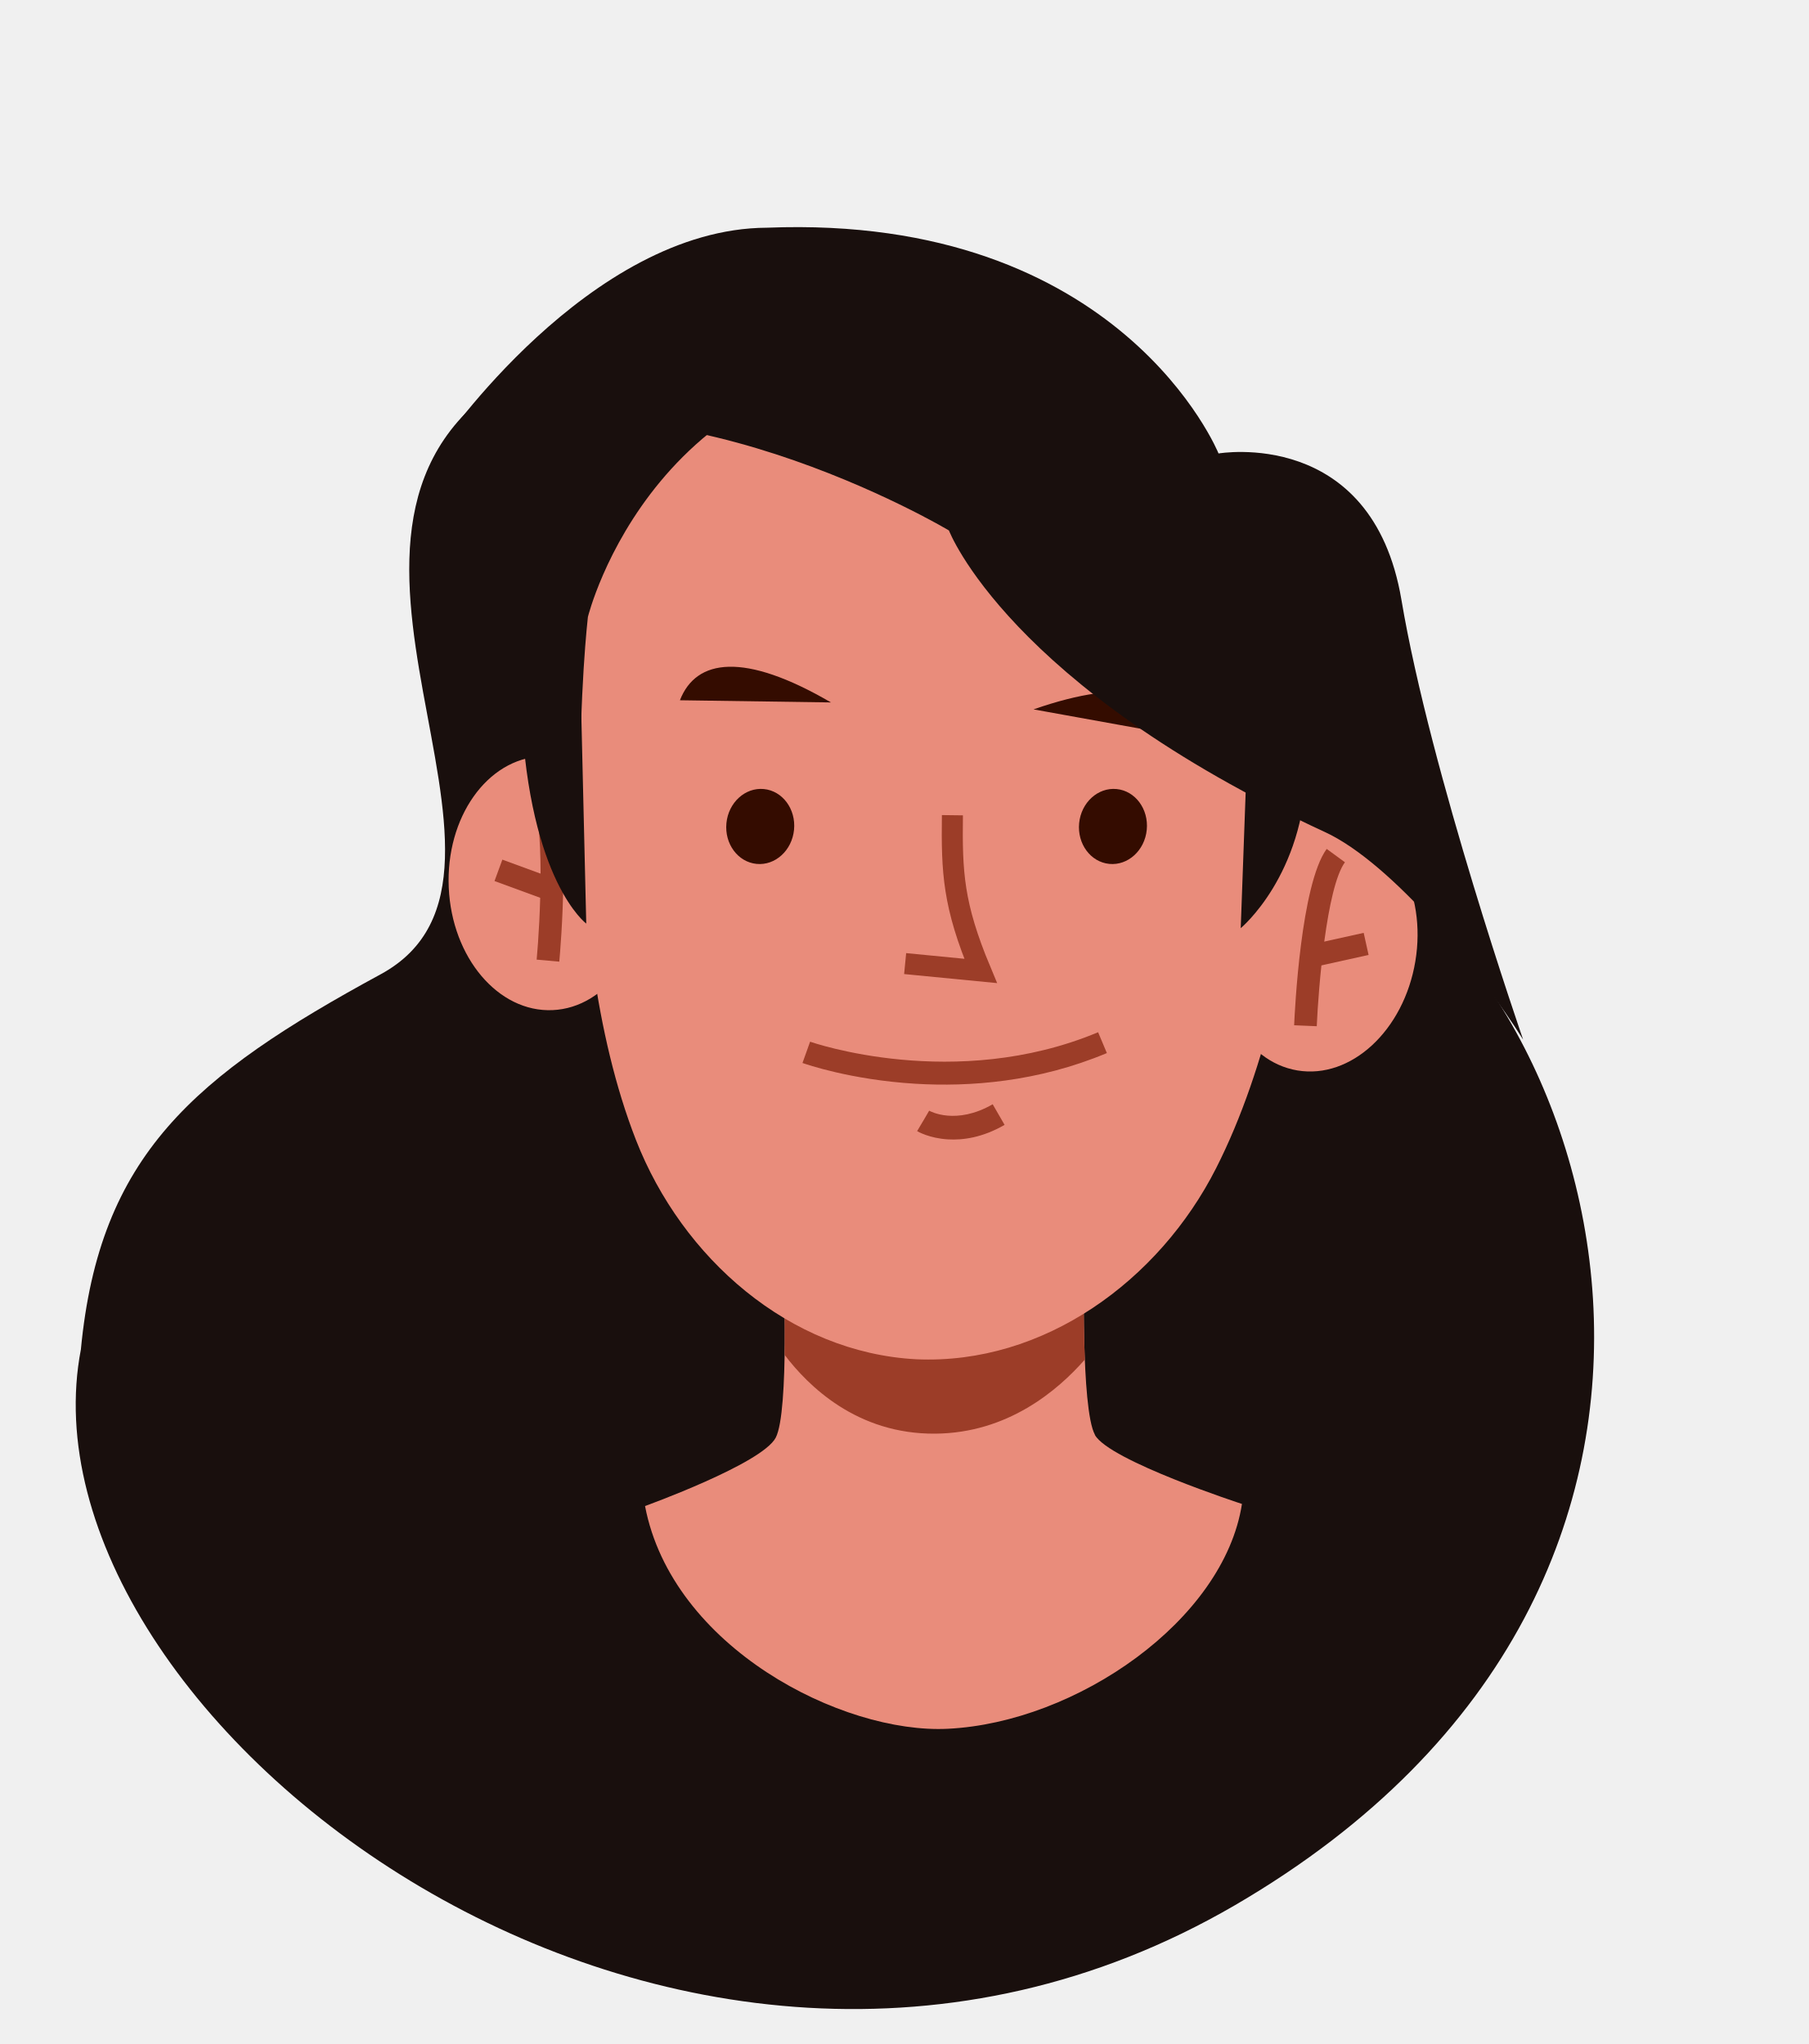
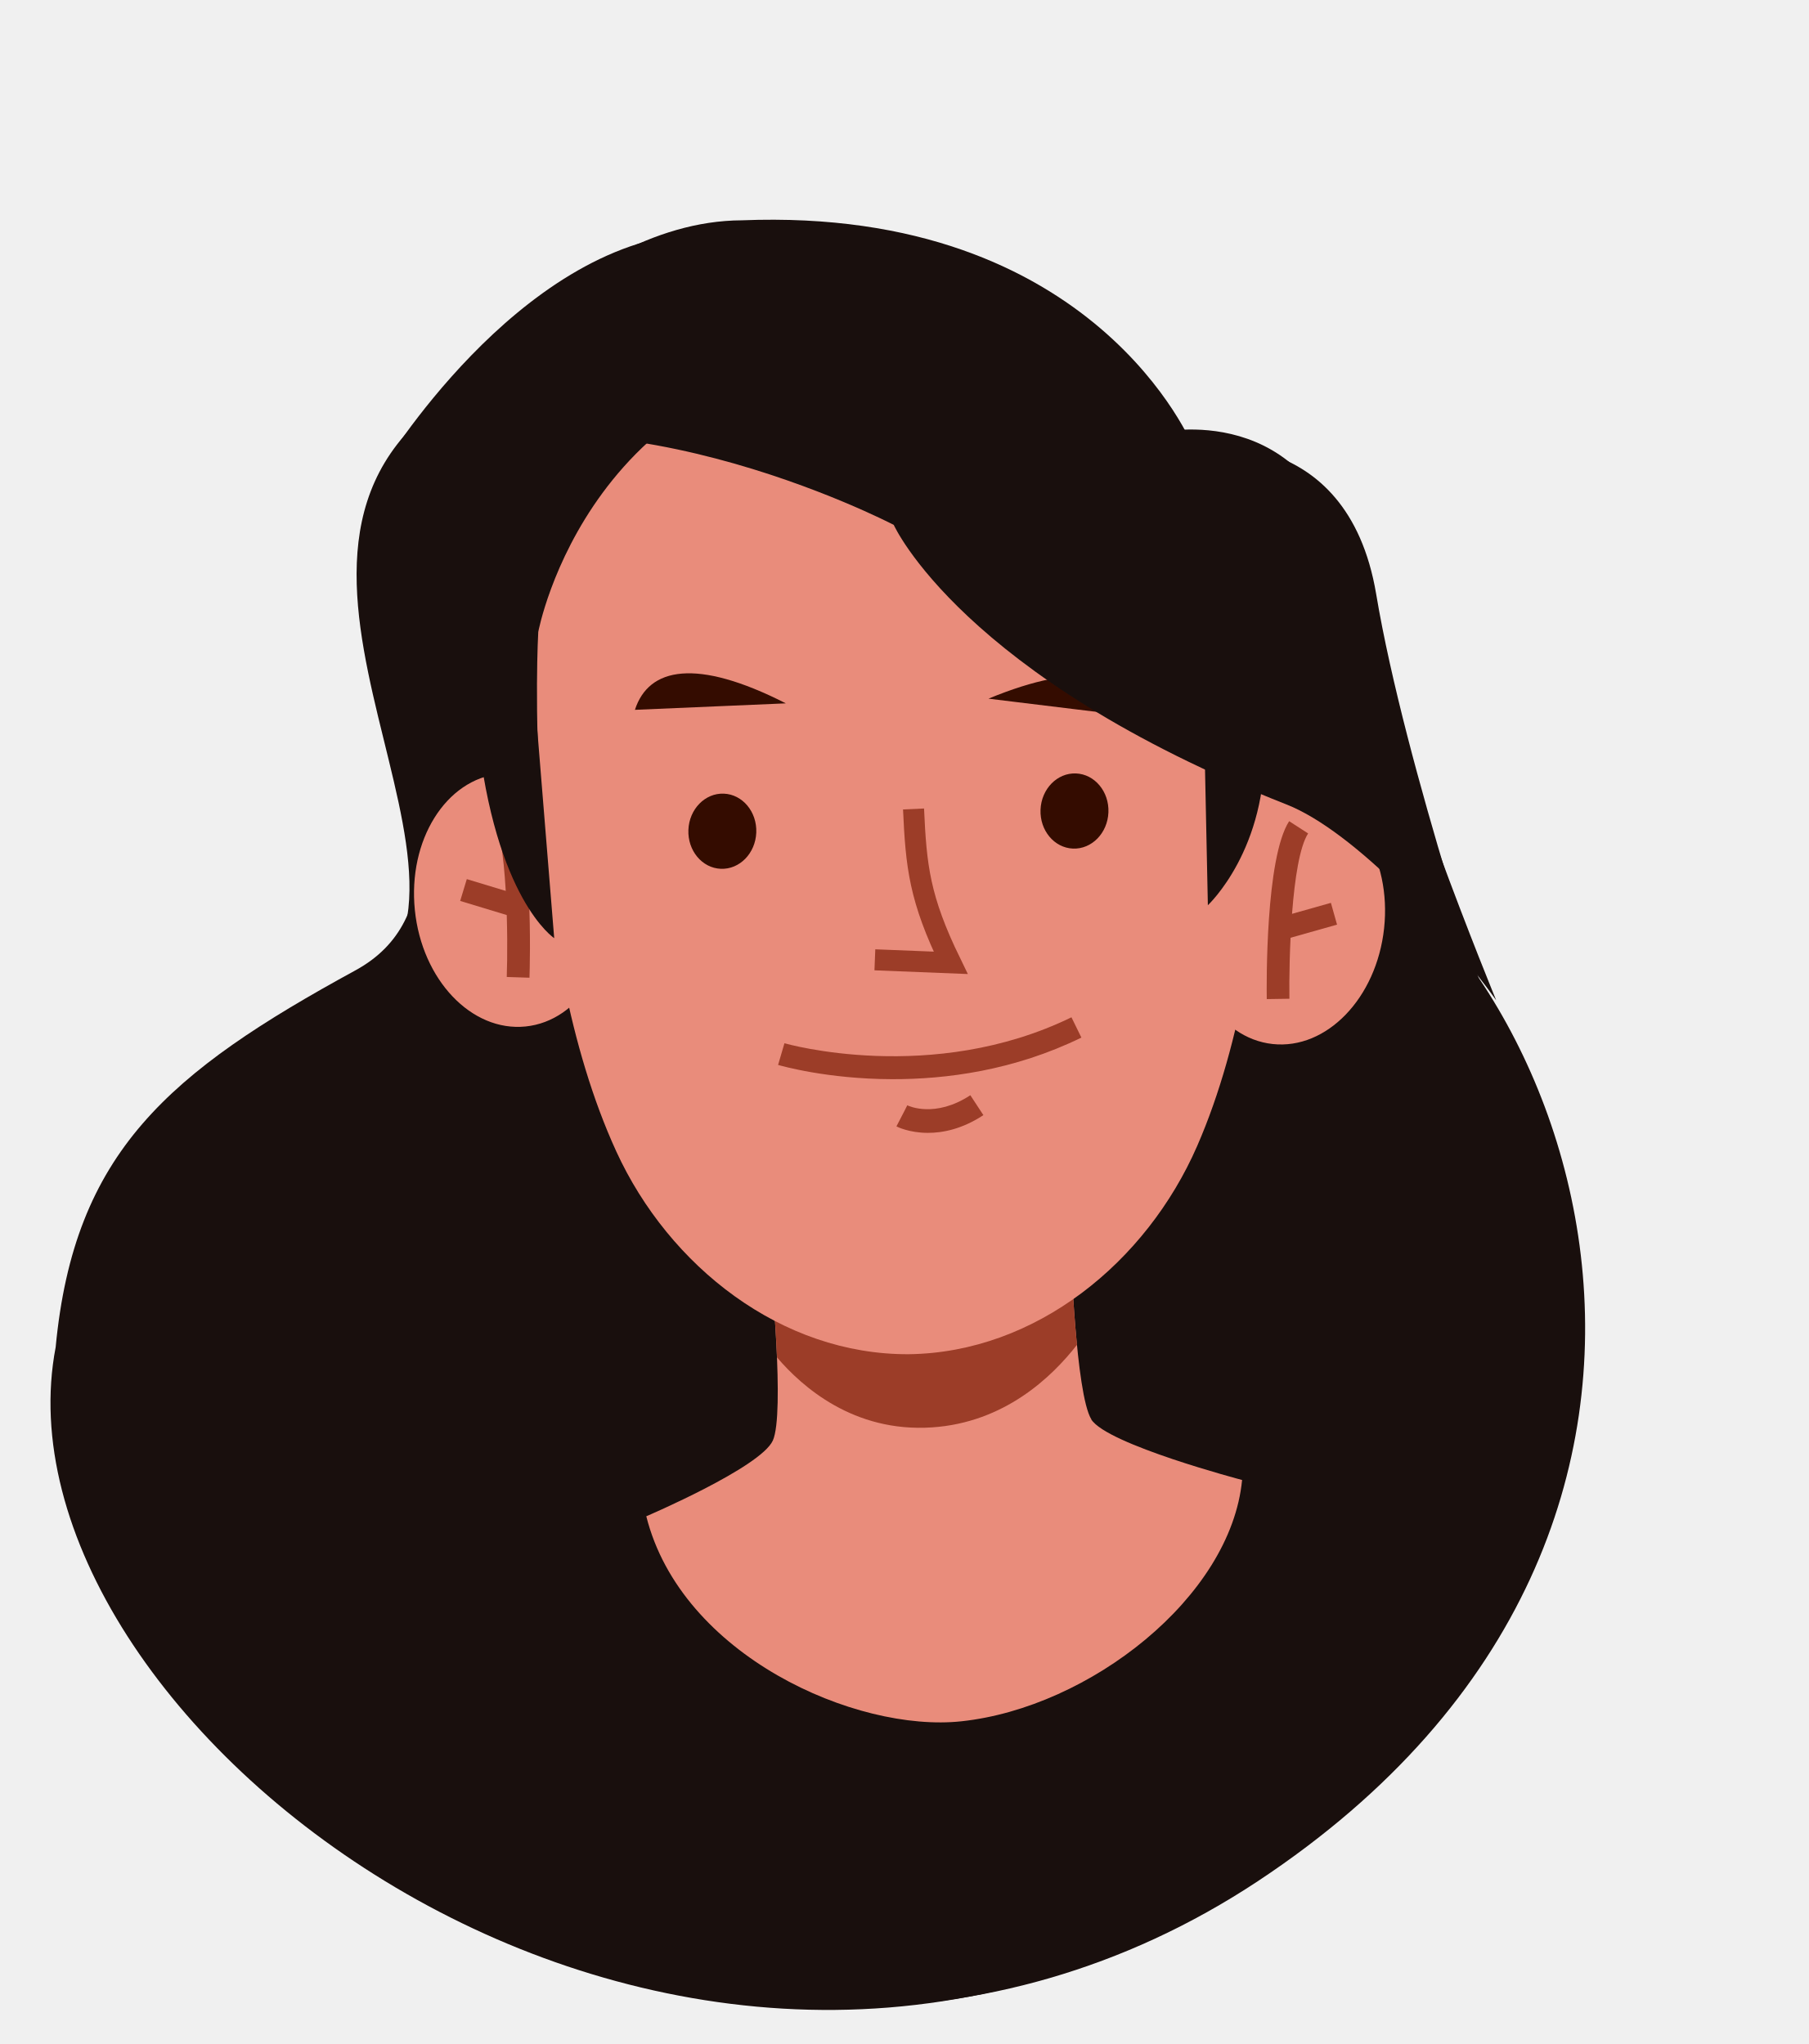
<svg xmlns="http://www.w3.org/2000/svg" width="215" height="243" viewBox="0 0 215 243" fill="none">
-   <path d="M120.41 56.907C120.41 56.907 85.229 30.651 61.215 44.611C31.137 62.115 67.458 103.756 45.245 115.826C23.032 127.895 11.81 137.328 9.614 160.426C1.239 204.019 80.096 265.326 146.765 226.507C213.435 187.687 189.721 115.062 158.412 100.621C120.74 83.237 120.44 56.937 120.44 56.937L120.41 56.907Z" fill="#190F0D" />
-   <path d="M168.218 114.29C169.591 106.064 165.542 98.534 159.174 97.471C152.806 96.408 146.53 102.214 145.157 110.44C143.784 118.666 147.833 126.196 154.201 127.259C160.569 128.322 166.845 122.515 168.218 114.29Z" fill="#E98C7B" />
-   <path d="M53.335 105.517C52.968 97.186 57.899 90.201 64.349 89.917C70.799 89.633 76.326 96.156 76.693 104.488C77.06 112.819 72.129 119.804 65.679 120.088C59.229 120.372 53.703 113.849 53.335 105.517Z" fill="#E98C7B" />
-   <path d="M130.137 170.571C128.451 167.493 128.847 150.255 128.847 150.255L110.979 150.001L93.121 150.579C93.121 150.579 93.828 167.804 92.196 170.92C90.565 174.027 76.665 179.043 76.665 179.043C79.872 195.839 100.084 206.154 112.655 205.525C127.939 204.77 145.467 192.641 147.611 178.796C147.611 178.796 131.823 173.659 130.127 170.58L130.137 170.571Z" fill="#E98C7B" />
-   <path d="M128.938 161.622C128.835 159.191 128.806 156.705 128.809 154.671C126.375 155.645 120.418 157.568 111.056 157.65C99.558 157.753 93.987 154.97 93.24 154.564C93.276 156.439 93.295 158.765 93.264 161.087C96.029 164.722 101.828 170.524 111.17 170.44C119.801 170.364 125.73 165.284 128.937 161.632L128.938 161.622Z" fill="#9C3D28" />
-   <path d="M69.873 73.347C69.873 73.347 77.883 40.763 114.645 42.355C151.394 44.307 156.229 77.512 156.229 77.512C156.229 77.512 156.886 114.51 144.547 138.866C137.75 152.289 124.02 162.264 108.922 161.597C93.832 160.811 81.071 149.556 75.591 135.538C65.655 110.109 69.873 73.347 69.873 73.347Z" fill="#E98C7B" />
-   <path d="M112.661 135.454C110.475 135.321 109.1 134.536 109.004 134.47L110.444 132.043L109.729 133.262L110.434 132.042C110.56 132.12 113.634 133.79 117.984 131.279L119.398 133.729C116.782 135.243 114.448 135.562 112.671 135.454L112.661 135.454Z" fill="#9C3D28" />
-   <path d="M148.135 91.895L147.465 110.344C147.465 110.344 155.018 104.103 155.285 91.281L148.135 91.895Z" fill="#190F0D" />
-   <path d="M66.473 114.337C66.627 112.623 67.938 97.485 65.432 92.885L63.06 94.173C64.854 97.458 64.193 109.66 63.784 114.084L66.474 114.327L66.473 114.337Z" fill="#9C3D28" />
-   <path d="M59.708 102.197L66.214 104.585L65.28 107.129L58.775 104.741L59.708 102.197Z" fill="#9C3D28" />
-   <path d="M69.678 109.8C69.678 109.8 62.94 104.811 61.967 84.706L69.061 83.72L69.678 109.8Z" fill="#190F0D" />
-   <path d="M89.923 102.704C92.142 102.92 94.135 101.103 94.374 98.646C94.614 96.188 93.008 94.021 90.789 93.805C88.57 93.589 86.577 95.406 86.338 97.863C86.098 100.321 87.704 102.488 89.923 102.704Z" fill="#340C00" />
-   <path d="M131.846 102.704C134.065 102.92 136.058 101.103 136.297 98.646C136.536 96.188 134.931 94.021 132.712 93.805C130.493 93.589 128.499 95.406 128.26 97.863C128.021 100.321 129.626 102.488 131.846 102.704Z" fill="#340C00" />
-   <path d="M153.813 121.897C153.887 120.189 154.612 105.125 157.682 100.924L159.85 102.508C157.654 105.51 156.689 117.604 156.502 122.001L153.813 121.888L153.813 121.897Z" fill="#9C3D28" />
-   <path d="M162.079 110.902L155.361 112.389L155.943 115.015L162.66 113.528L162.079 110.902Z" fill="#9C3D28" />
-   <path d="M113.197 96.916C113.112 103.714 113.278 107.59 116.556 115.43L107.58 114.556" stroke="#9C3D28" stroke-width="2.5" />
-   <path d="M108.763 128.838C101.097 128.372 95.771 126.506 95.378 126.372L96.283 123.842C96.45 123.902 113.501 129.837 130.514 122.716L131.556 125.194C123.332 128.641 115.221 129.231 108.773 128.839L108.763 128.838Z" fill="#9C3D28" />
-   <path d="M80.811 83.25C82.734 78.309 88.436 77.484 98.763 83.509L80.811 83.25Z" fill="#340C00" />
-   <path d="M140.507 87.527C139.567 82.309 134.13 80.404 122.839 84.334L140.507 87.527Z" fill="#340C00" />
-   <path d="M52.36 52.994C77.903 42.203 112.786 63.065 112.786 63.065C112.786 63.065 119.794 81.531 157.466 98.914C165.421 102.577 176.047 115.637 181.03 123.593C181.03 123.593 170.014 91.829 166.562 71.293C163.08 50.727 144.829 53.91 144.829 53.91C144.829 53.91 133.301 25.396 91.164 27.071C69.971 27.161 52.36 52.994 52.36 52.994Z" fill="#190F0D" />
+   <g clip-path="url(#clip0_209_24)">
+     <path class="hair" d="M117.41 56.167C117.41 56.167 82.23 29.789 58.215 43.814C28.137 61.399 64.459 103.234 42.246 115.359C20.032 127.485 8.81 136.962 6.615 160.167C-1.76 203.963 77.096 265.555 143.766 226.555C210.436 187.555 186.721 114.592 155.413 100.084C117.741 82.62 117.44 56.198 117.44 56.198L117.41 56.167Z" fill="#190F0D" />
+     <path class="skin" d="M164.535 110.284C165.407 101.952 160.909 94.648 154.488 93.97C148.067 93.292 142.155 99.497 141.283 107.829C140.412 116.161 144.91 123.466 151.331 124.144C157.752 124.822 163.664 118.617 164.535 110.284Z" fill="#E98C7B" />
+     <path class="skin" d="M49.332 108.485C48.46 100.153 52.959 92.849 59.379 92.171C65.8 91.493 71.712 97.698 72.584 106.03C73.455 114.362 68.957 121.667 62.536 122.345C56.115 123.023 50.203 116.818 49.332 108.485Z" fill="#E98C7B" />
+     <path class="skin" d="M129.937 169.042C128.067 166.058 127.417 148.748 127.417 148.748L109.567 149.582L91.777 151.25C91.777 151.25 93.527 168.479 92.087 171.704C90.647 174.919 77.077 180.796 77.077 180.796C81.297 197.443 102.097 206.556 114.607 205.159C129.817 203.471 146.577 190.24 147.877 176.225C147.877 176.225 131.807 172.036 129.927 169.052L129.937 169.042Z" fill="#E98C7B" />
+     <path d="M128.197 160.14C127.947 157.709 127.767 155.217 127.647 153.178C125.277 154.303 119.447 156.594 110.107 157.247C98.638 158.05 92.908 155.599 92.138 155.237C92.288 157.116 92.448 159.447 92.558 161.778C95.538 165.254 101.677 170.719 110.997 170.066C119.607 169.463 125.217 164.008 128.197 160.15V160.14Z" fill="#9C3D28" />
+     <path class="skin" d="M63.887 75.219C63.887 75.219 69.907 42.055 106.697 41.412C143.497 41.131 150.337 74.133 150.337 74.133C150.337 74.133 153.237 111.195 142.397 136.372C136.427 150.246 123.327 161.086 108.217 161.337C93.107 161.468 79.687 150.959 73.367 137.236C61.907 112.34 63.887 75.219 63.887 75.219Z" fill="#E98C7B" />
+     <path fill-rule="evenodd" clip-rule="evenodd" d="M110.694 74.595C110.335 74.389 109.876 74.513 109.67 74.872C108.544 76.838 109.001 78.701 110.065 80.038C112.218 82.148 114.157 81.036 114.157 81.036C114.157 81.036 112.025 80.091 111.239 79.103C110.49 78.163 110.202 76.962 110.972 75.618C111.178 75.259 111.053 74.801 110.694 74.595Z" fill="#9C3D28" />
+     <path class="hair" d="M145.135 91.318L144.465 109.852C144.465 109.852 152.018 103.582 152.285 90.701L145.135 91.318Z" fill="#190F0D" />
+     <path d="M62.98 116.529C63.031 114.801 63.421 99.541 60.641 95.08L58.351 96.517C60.341 99.701 60.421 111.978 60.281 116.439L62.98 116.519V116.529Z" fill="#9C3D28" />
+     <path d="M55.492 104.767L62.13 106.766L61.352 109.374L54.714 107.375L55.492 104.767Z" fill="#9C3D28" />
+     <path class="hair" d="M65.917 107.61C65.917 107.61 59.225 102.368 56.838 86.361L63.757 84.504L65.917 107.61Z" fill="#190F0D" />
+     <path d="M85.603 102.156C87.831 102.237 89.71 100.293 89.801 97.815C89.891 95.336 88.157 93.261 85.929 93.18C83.701 93.099 81.821 95.043 81.731 97.522C81.641 100 83.374 102.075 85.603 102.156Z" fill="#340C00" />
+     <path d="M127.603 102.156C129.831 102.237 131.71 100.293 131.801 97.815C131.891 95.336 130.157 93.261 127.929 93.18C125.701 93.099 123.821 95.043 123.731 97.522C123.641 100 125.374 102.075 127.603 102.156Z" fill="#340C00" />
+     <path d="M150.617 118.79C150.587 117.072 150.397 101.922 153.207 97.522L155.467 98.978C153.457 102.123 153.227 114.309 153.307 118.73L150.617 118.78V118.79Z" fill="#9C3D28" />
+     <path d="M158.201 107.258L151.586 109.158L152.326 111.757L158.941 109.856L158.201 107.258Z" fill="#9C3D28" />
+     <path d="M108.561 96.212C108.889 103.034 109.29 106.911 113.037 114.573L104.025 114.244" stroke="#9C3D28" stroke-width="2.5" />
+     <path d="M99.857 132.08L98.497 129.588C98.907 129.367 108.607 124.103 117.577 127.006L116.707 129.709C108.907 127.187 99.947 132.029 99.857 132.08Z" fill="#9C3D28" />
+     <path d="M107.207 135.727L106.047 133.135C106.157 133.085 108.677 131.96 112.777 131.588L113.037 134.411C109.407 134.742 107.227 135.707 107.207 135.717V135.727Z" fill="#9C3D28" />
+     <path d="M77.287 84.098C77.009 78.779 81.868 75.668 93.758 76.921L77.287 84.098Z" fill="#340C00" />
+     <path d="M133.299 83.406C132.045 78.23 126.502 76.651 115.47 81.28L133.299 83.406Z" fill="#340C00" />
+     <path class="hair" d="M49.359 52.236C74.902 41.395 109.786 62.354 109.786 62.354C109.786 62.354 116.794 80.906 154.466 98.37C162.421 102.049 173.047 115.17 178.03 123.163C178.03 123.163 167.014 91.251 163.562 70.62C160.08 49.959 141.829 53.156 141.829 53.156C141.829 53.156 130.301 24.51 88.163 26.192C66.971 26.283 49.359 52.236 49.359 52.236Z" fill="#190F0D" />
+     <path class="hair" d="M113.487 55.819C113.487 55.819 76.859 31.622 53.684 46.936C24.659 66.135 63.308 105.626 41.823 118.948C20.338 132.271 9.675 142.332 8.807 165.518C2.944 209.52 85.185 266.206 149.52 223.629C213.855 181.052 186.017 109.905 153.933 97.282C115.326 82.087 113.519 55.847 113.519 55.847L113.487 55.819Z" fill="#190F0D" />
+     <path class="skin" d="M164.505 110.367C165.404 102.076 160.93 94.791 154.512 94.094C148.093 93.398 142.161 99.555 141.261 107.846C140.362 116.136 144.836 123.422 151.255 124.118C157.673 124.814 163.606 118.658 164.505 110.367Z" fill="#E98C7B" />
+     <path class="skin" d="M49.307 108.193C48.464 99.897 52.986 92.641 59.409 91.988C65.832 91.334 71.723 97.531 72.567 105.827C73.412 114.124 68.889 121.379 62.466 122.033C56.043 122.686 50.151 116.49 49.307 108.193Z" fill="#E98C7B" />
+     <path class="skin" d="M129.712 168.738C127.852 165.761 127.26 148.529 127.26 148.529L109.407 149.3L91.612 150.9C91.612 150.9 93.304 168.056 91.853 171.261C90.403 174.456 76.814 180.261 76.814 180.261C80.978 196.845 101.748 205.984 114.262 204.636C129.478 203.007 146.282 189.893 147.628 175.947C147.628 175.947 131.572 171.724 129.702 168.748L129.712 168.738Z" fill="#E98C7B" />
+     <path d="M128.002 159.873C127.761 157.452 127.589 154.971 127.476 152.941C125.102 154.053 119.264 156.313 109.922 156.932C98.45 157.694 92.728 155.235 91.959 154.872C92.103 156.743 92.255 159.063 92.357 161.384C95.326 164.854 101.447 170.314 110.77 169.695C119.382 169.124 125.01 163.713 128.002 159.883L128.002 159.873Z" fill="#9C3D28" />
+     <path class="skin" d="M63.974 75.128C63.974 75.128 70.105 42.138 106.896 41.621C143.697 41.463 150.427 74.336 150.427 74.336C150.427 74.336 153.204 111.236 142.281 136.259C136.265 150.049 123.129 160.795 108.018 160.995C92.908 161.075 79.523 150.57 73.248 136.889C61.871 112.071 63.974 75.128 63.974 75.128Z" fill="#E98C7B" />
+     <path d="M110.253 134.68C108.063 134.673 106.645 133.968 106.545 133.908L107.844 131.402L107.199 132.66L107.834 131.402C107.963 131.472 111.128 132.963 115.328 130.207L116.88 132.572C114.354 134.234 112.043 134.686 110.263 134.68L110.253 134.68Z" fill="#9C3D28" />
+     <path class="hair" d="M143.172 89.159L143.559 107.616C143.559 107.616 150.743 100.953 150.274 88.137L143.172 89.159Z" fill="#190F0D" />
+     <path d="M62.93 116.246C62.986 114.526 63.427 99.338 60.661 94.888L58.367 96.311C60.346 99.487 60.385 111.708 60.23 116.147L62.93 116.236L62.93 116.246Z" fill="#9C3D28" />
+     <path d="M55.481 104.513L62.112 106.524L61.326 109.118L54.694 107.107L55.481 104.513Z" fill="#9C3D28" />
+     <path class="hair" d="M65.869 111.532C65.869 111.532 58.856 106.938 56.732 86.922L63.758 85.53L65.869 111.532Z" fill="#190F0D" />
+     <path d="M85.675 103.287C87.903 103.376 89.788 101.447 89.886 98.981C89.984 96.513 88.257 94.442 86.029 94.353C83.801 94.265 81.916 96.193 81.818 98.66C81.72 101.127 83.447 103.199 85.675 103.287Z" fill="#340C00" />
+     <path d="M127.528 100.884C129.756 100.972 131.642 99.044 131.74 96.577C131.838 94.11 130.111 92.039 127.883 91.95C125.655 91.862 123.769 93.79 123.671 96.257C123.573 98.724 125.3 100.795 127.528 100.884Z" fill="#340C00" />
+     <path d="M150.559 118.787C150.535 117.077 150.395 101.996 153.22 97.626L155.475 99.083C153.455 102.207 153.184 114.336 153.25 118.736L150.559 118.777L150.559 118.787Z" fill="#9C3D28" />
+     <path d="M158.182 107.335L151.561 109.205L152.292 111.794L158.913 109.924L158.182 107.335Z" fill="#9C3D28" />
+     <path d="M108.578 96.174C108.883 102.966 109.271 106.827 112.993 114.465L103.982 114.107" stroke="#9C3D28" stroke-width="2.5" />
+     <path d="M105.981 128.298C98.301 128.273 92.876 126.715 92.477 126.603L93.235 124.026C93.405 124.076 110.769 129.024 127.346 120.94L128.528 123.353C120.515 127.267 112.451 128.32 105.991 128.298L105.981 128.298Z" fill="#9C3D28" />
+     <path d="M75.463 84.388C77.1 79.344 82.745 78.195 93.4 83.618L75.463 84.388Z" fill="#340C00" />
+     <path d="M135.305 85.237C134.068 80.081 128.531 78.491 117.484 83.061L135.305 85.237Z" fill="#340C00" />
+     <path class="hair" d="M45.324 55.812C70.206 43.574 106.228 62.403 106.228 62.403C106.228 62.403 114.283 80.436 152.89 95.632C161.041 98.832 172.398 111.262 177.829 118.919C177.829 118.919 165.01 87.839 160.387 67.535C155.732 47.203 137.693 51.426 137.693 51.426C137.693 51.426 124.55 23.62 82.578 27.707C61.425 29.012 45.324 55.812 45.324 55.812Z" fill="#190F0D" />
+   </g>
+   <defs>
+     <clipPath id="clip0_209_24">
+       <rect width="215" height="243" fill="white" />
+     </clipPath>
+   </defs>
</svg>
